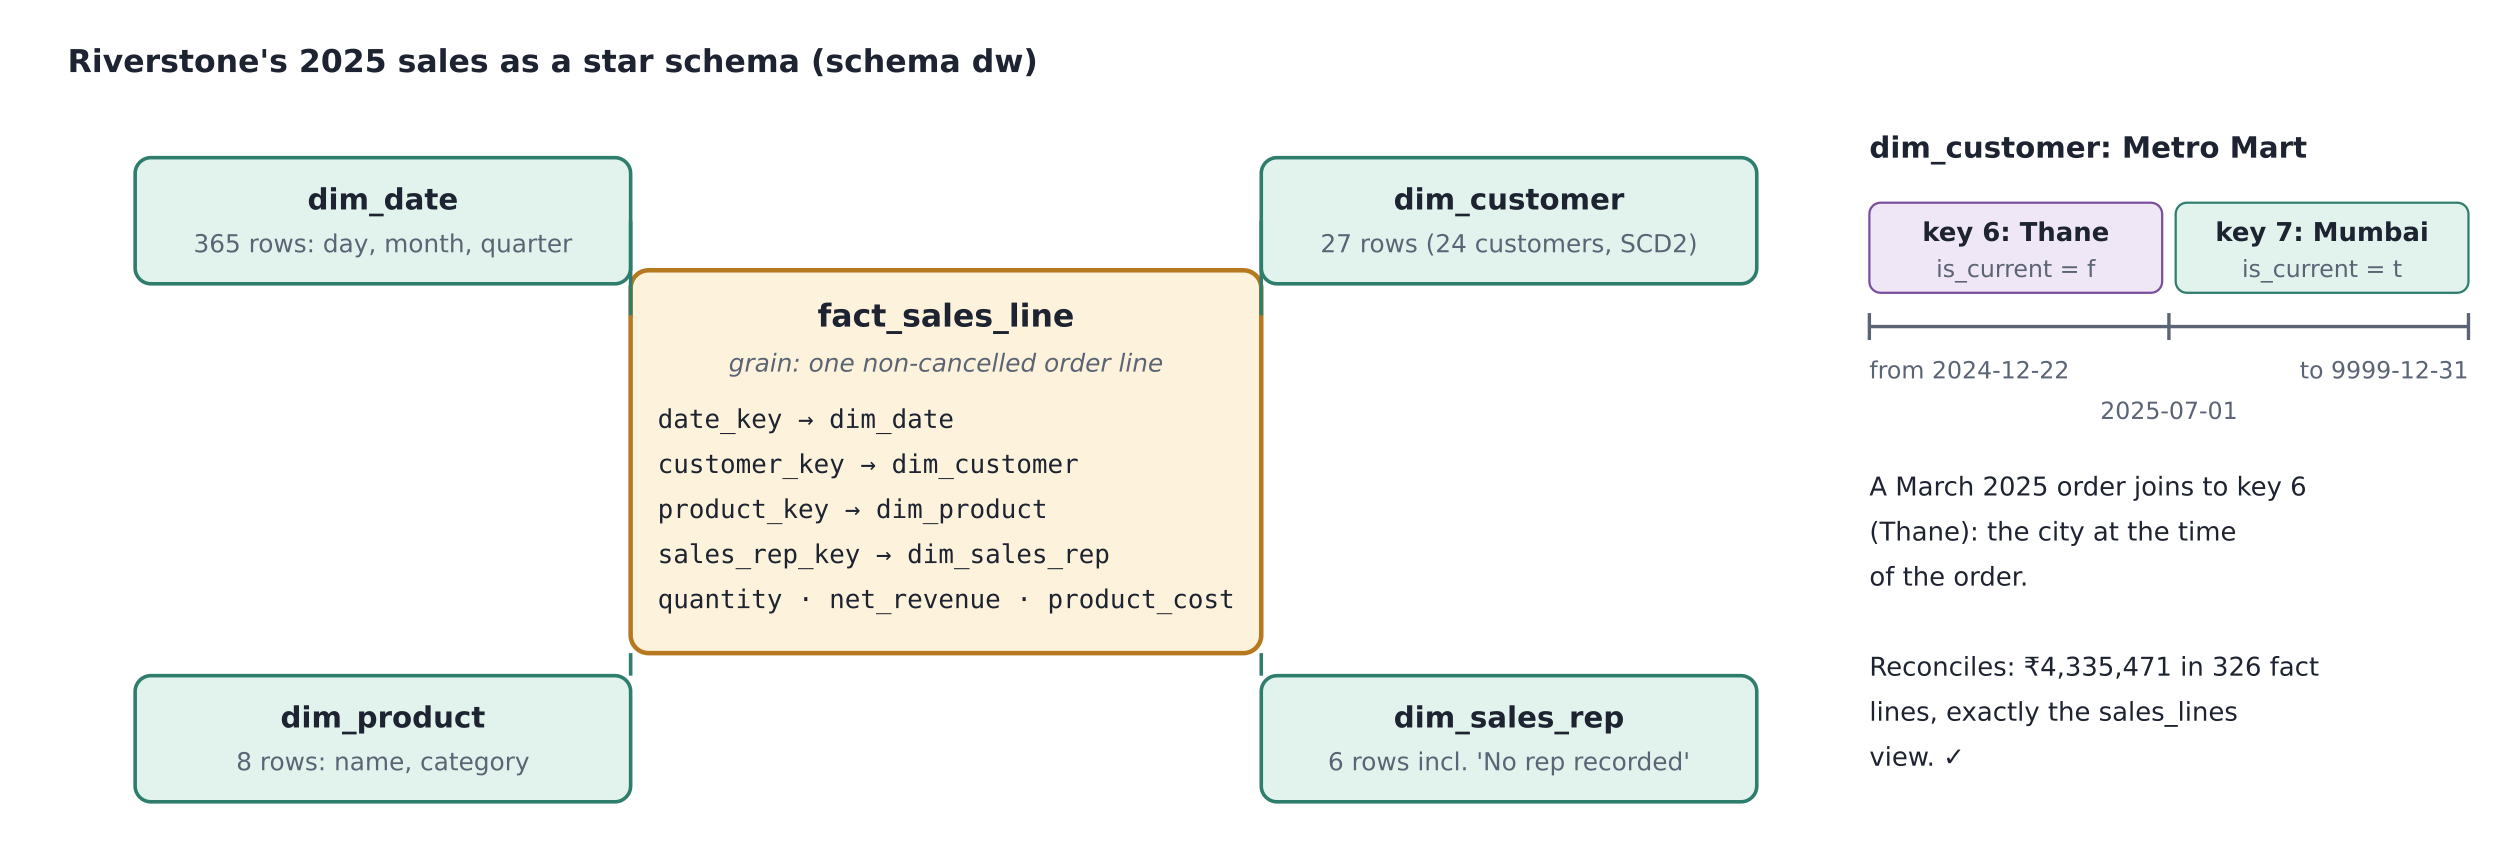
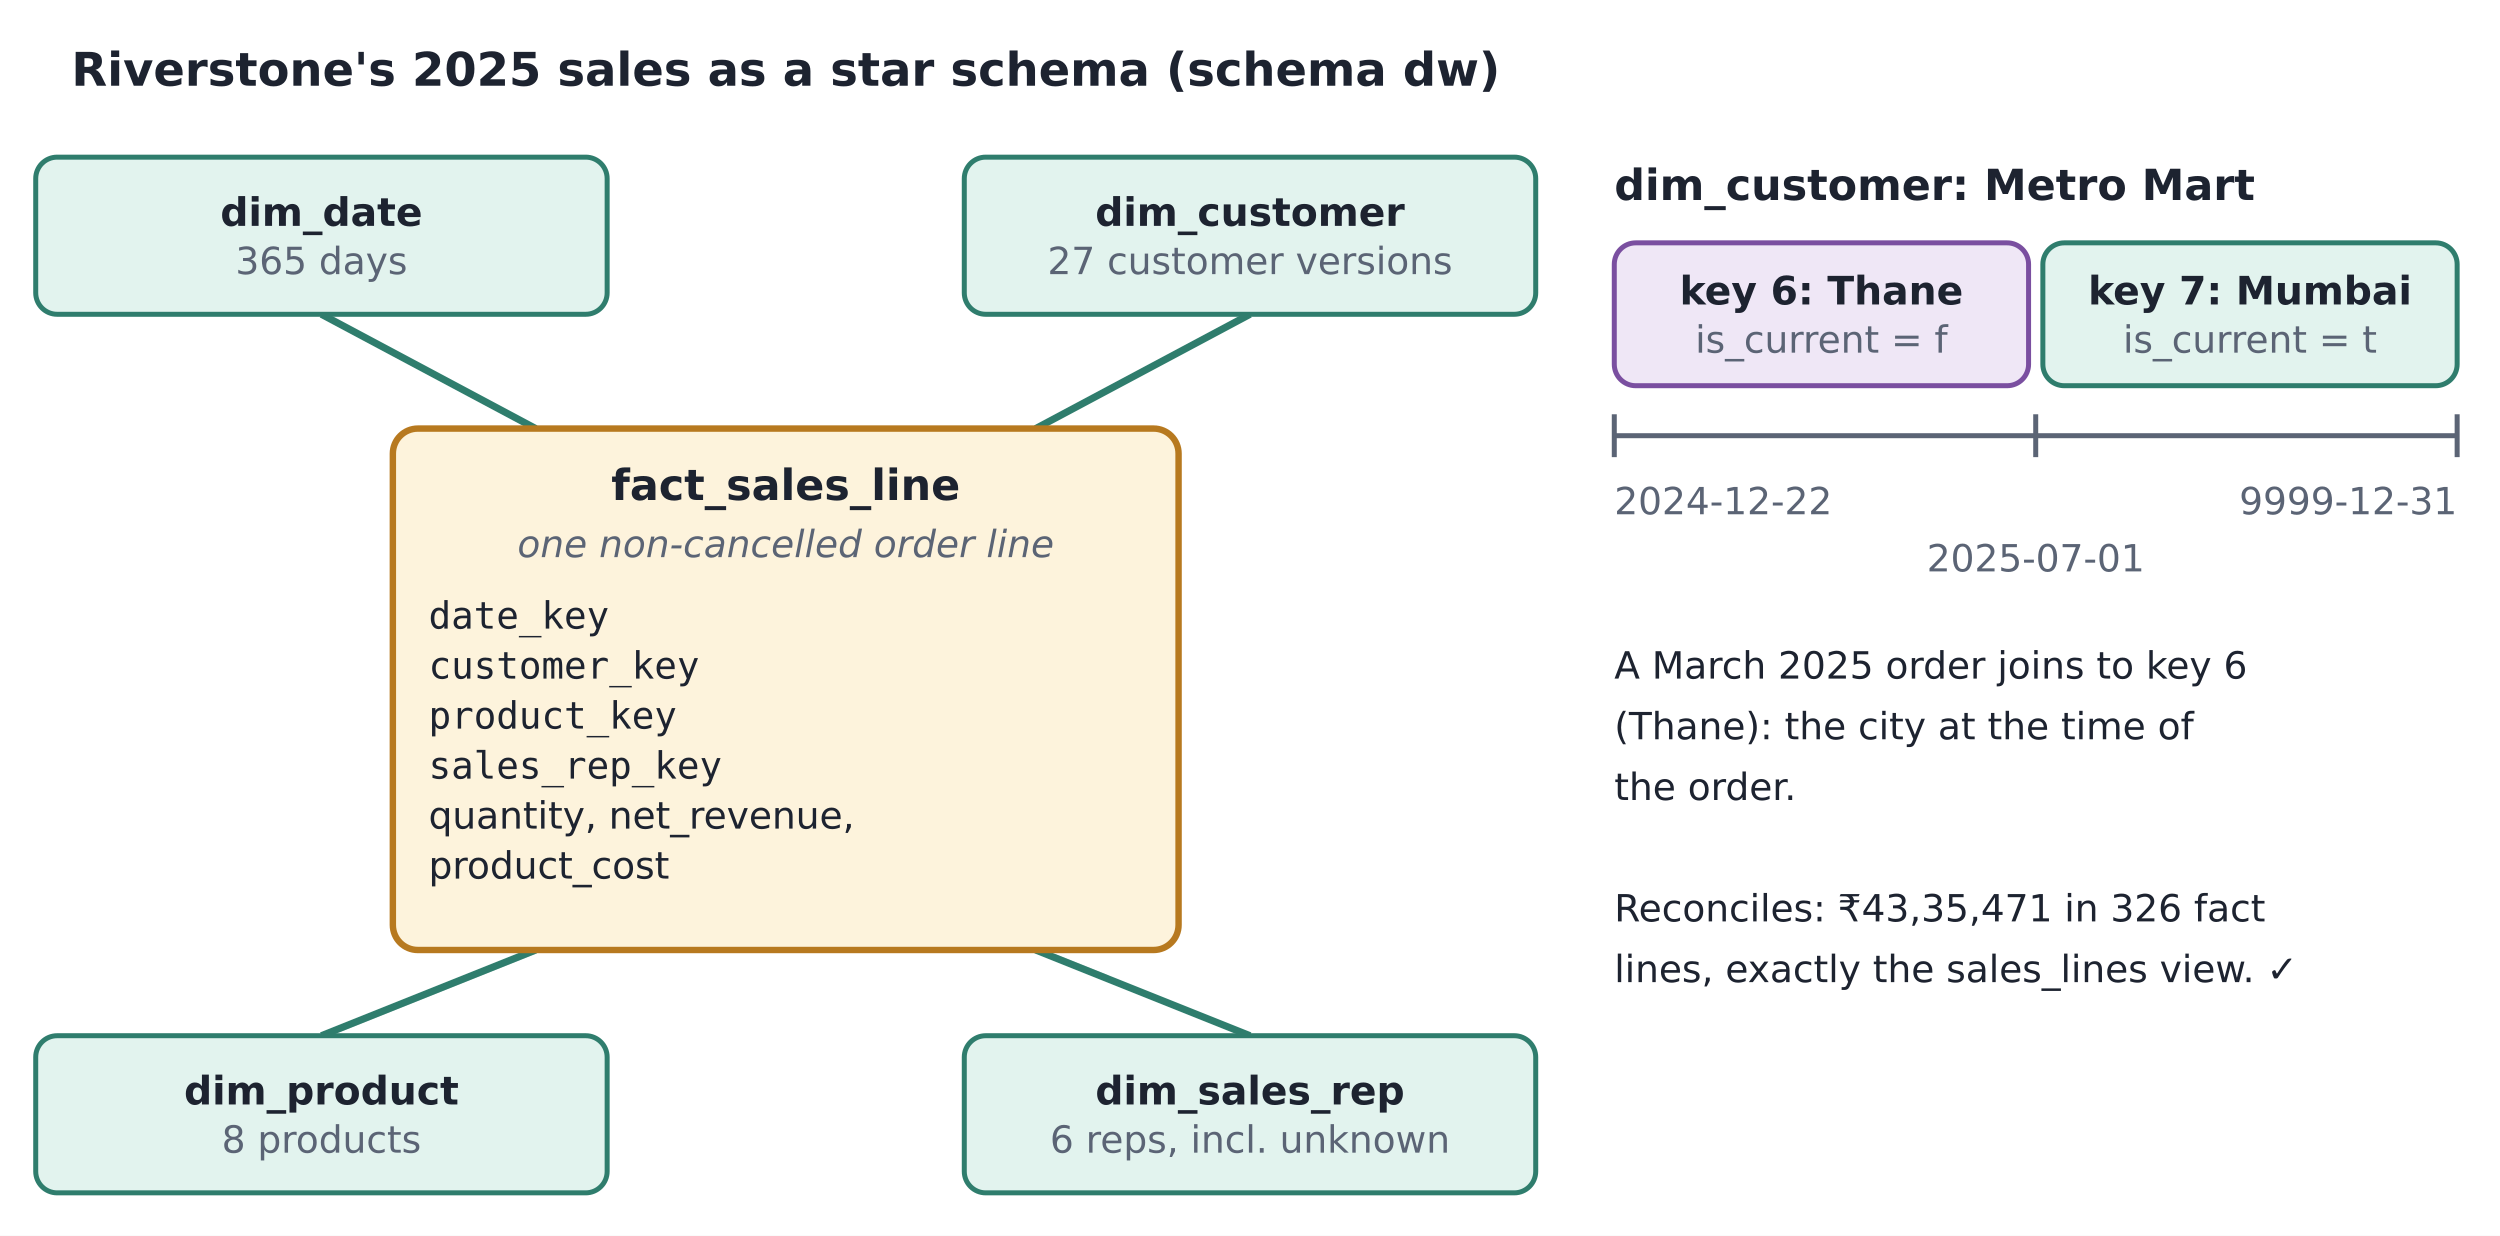
- <svg xmlns="http://www.w3.org/2000/svg" width="1110" height="380" viewBox="0 0 1110 380" font-family="DejaVu Sans, Arial, sans-serif">
-   <rect width="1110" height="380" fill="#ffffff" />
-   <text x="30" y="32" font-size="14" fill="#1d2330" font-weight="bold" text-anchor="start" font-family="Poppins, DejaVu Sans, sans-serif">Riverstone's 2025 sales as a star schema (schema dw)</text>
-   <rect x="280" y="120" width="280" height="170" rx="8" fill="#fdf3dc" stroke="#b7791f" stroke-width="2" />
-   <text x="420" y="145" font-size="14" fill="#1d2330" font-weight="bold" text-anchor="middle">fact_sales_line</text>
-   <text x="420" y="165" font-size="11" fill="#5b6475" font-weight="normal" text-anchor="middle" font-style="italic">grain: one non-cancelled order line</text>
-   <text x="292" y="190" font-size="11.5" fill="#1d2330" font-weight="normal" text-anchor="start" font-family="DejaVu Sans Mono, monospace">date_key → dim_date</text>
-   <text x="292" y="210" font-size="11.5" fill="#1d2330" font-weight="normal" text-anchor="start" font-family="DejaVu Sans Mono, monospace">customer_key → dim_customer</text>
-   <text x="292" y="230" font-size="11.5" fill="#1d2330" font-weight="normal" text-anchor="start" font-family="DejaVu Sans Mono, monospace">product_key → dim_product</text>
-   <text x="292" y="250" font-size="11.5" fill="#1d2330" font-weight="normal" text-anchor="start" font-family="DejaVu Sans Mono, monospace">sales_rep_key → dim_sales_rep</text>
-   <text x="292" y="270" font-size="11.5" fill="#1d2330" font-weight="normal" text-anchor="start" font-family="DejaVu Sans Mono, monospace">quantity · net_revenue · product_cost</text>
-   <rect x="60" y="70" width="220" height="56" rx="7" fill="#e2f3ee" stroke="#2f7d6d" stroke-width="1.6" />
-   <text x="170" y="93" font-size="13" fill="#1d2330" font-weight="bold" text-anchor="middle">dim_date</text>
-   <text x="170" y="112" font-size="11" fill="#5b6475" font-weight="normal" text-anchor="middle">365 rows: day, month, quarter</text>
-   <rect x="560" y="70" width="220" height="56" rx="7" fill="#e2f3ee" stroke="#2f7d6d" stroke-width="1.6" />
-   <text x="670" y="93" font-size="13" fill="#1d2330" font-weight="bold" text-anchor="middle">dim_customer</text>
-   <text x="670" y="112" font-size="11" fill="#5b6475" font-weight="normal" text-anchor="middle">27 rows (24 customers, SCD2)</text>
-   <rect x="60" y="300" width="220" height="56" rx="7" fill="#e2f3ee" stroke="#2f7d6d" stroke-width="1.6" />
-   <text x="170" y="323" font-size="13" fill="#1d2330" font-weight="bold" text-anchor="middle">dim_product</text>
-   <text x="170" y="342" font-size="11" fill="#5b6475" font-weight="normal" text-anchor="middle">8 rows: name, category</text>
-   <rect x="560" y="300" width="220" height="56" rx="7" fill="#e2f3ee" stroke="#2f7d6d" stroke-width="1.6" />
-   <text x="670" y="323" font-size="13" fill="#1d2330" font-weight="bold" text-anchor="middle">dim_sales_rep</text>
-   <text x="670" y="342" font-size="11" fill="#5b6475" font-weight="normal" text-anchor="middle">6 rows incl. 'No rep recorded'</text>
-   <path d="M280,98 L280,140" fill="none" stroke="#2f7d6d" stroke-width="1.6" stroke-linejoin="round" />
-   <path d="M560,98 L560,140" fill="none" stroke="#2f7d6d" stroke-width="1.6" stroke-linejoin="round" />
-   <path d="M280,300 L280,290" fill="none" stroke="#2f7d6d" stroke-width="1.6" stroke-linejoin="round" />
-   <path d="M560,300 L560,290" fill="none" stroke="#2f7d6d" stroke-width="1.6" stroke-linejoin="round" />
-   <text x="830" y="70" font-size="13" fill="#1d2330" font-weight="bold" text-anchor="start">dim_customer: Metro Mart</text>
-   <rect x="830" y="90" width="130" height="40" rx="5" fill="#efe7f6" stroke="#7a4fa0" stroke-width="1" />
-   <text x="895" y="107" font-size="11.5" fill="#1d2330" font-weight="bold" text-anchor="middle">key 6: Thane</text>
-   <text x="895" y="123" font-size="10.5" fill="#5b6475" font-weight="normal" text-anchor="middle">is_current = f</text>
-   <rect x="966" y="90" width="130" height="40" rx="5" fill="#e2f3ee" stroke="#2f7d6d" stroke-width="1" />
-   <text x="1031" y="107" font-size="11.5" fill="#1d2330" font-weight="bold" text-anchor="middle">key 7: Mumbai</text>
-   <text x="1031" y="123" font-size="10.5" fill="#5b6475" font-weight="normal" text-anchor="middle">is_current = t</text>
-   <path d="M830,145 H1096" fill="none" stroke="#5b6475" stroke-width="1.5" stroke-linejoin="round" />
-   <path d="M830,139 V151" fill="none" stroke="#5b6475" stroke-width="1.5" stroke-linejoin="round" />
-   <path d="M963,139 V151" fill="none" stroke="#5b6475" stroke-width="1.5" stroke-linejoin="round" />
-   <path d="M1096,139 V151" fill="none" stroke="#5b6475" stroke-width="1.5" stroke-linejoin="round" />
-   <text x="830" y="168" font-size="10.5" fill="#5b6475" font-weight="normal" text-anchor="start">from 2024-12-22</text>
-   <text x="963" y="186" font-size="10.5" fill="#5b6475" font-weight="normal" text-anchor="middle">2025-07-01</text>
-   <text x="1096" y="168" font-size="10.5" fill="#5b6475" font-weight="normal" text-anchor="end">to 9999-12-31</text>
-   <text x="830" y="220" font-size="11.5" fill="#1d2330" font-weight="normal" text-anchor="start">A March 2025 order joins to key 6</text>
-   <text x="830" y="240" font-size="11.5" fill="#1d2330" font-weight="normal" text-anchor="start">(Thane): the city at the time</text>
-   <text x="830" y="260" font-size="11.5" fill="#1d2330" font-weight="normal" text-anchor="start">of the order.</text>
-   <text x="830" y="280" font-size="11.5" fill="#1d2330" font-weight="normal" text-anchor="start" />
-   <text x="830" y="300" font-size="11.5" fill="#1d2330" font-weight="normal" text-anchor="start">Reconciles: ₹4,335,471 in 326 fact</text>
-   <text x="830" y="320" font-size="11.5" fill="#1d2330" font-weight="normal" text-anchor="start">lines, exactly the sales_lines</text>
-   <text x="830" y="340" font-size="11.5" fill="#1d2330" font-weight="normal" text-anchor="start">view. ✓</text>
+ <svg xmlns="http://www.w3.org/2000/svg" width="700" height="346" viewBox="0 0 700 346" font-family="DejaVu Sans, Arial, sans-serif">
+   <rect width="700" height="346" fill="#ffffff" />
+   <text x="20" y="24" font-size="13" fill="#1d2330" font-weight="bold" text-anchor="start" font-family="Poppins, DejaVu Sans, sans-serif">Riverstone's 2025 sales as a star schema (schema dw)</text>
+   <path d="M90.0,88 L150,120" fill="none" stroke="#2f7d6d" stroke-width="2" stroke-linejoin="round" />
+   <path d="M350.0,88 L290,120" fill="none" stroke="#2f7d6d" stroke-width="2" stroke-linejoin="round" />
+   <path d="M90.0,290 L150,266" fill="none" stroke="#2f7d6d" stroke-width="2" stroke-linejoin="round" />
+   <path d="M350.0,290 L290,266" fill="none" stroke="#2f7d6d" stroke-width="2" stroke-linejoin="round" />
+   <rect x="110" y="120" width="220" height="146" rx="7" fill="#fdf3dc" stroke="#b7791f" stroke-width="1.8" />
+   <text x="220.0" y="140" font-size="12" fill="#1d2330" font-weight="bold" text-anchor="middle">fact_sales_line</text>
+   <text x="220.0" y="156" font-size="10.5" fill="#5b6475" font-weight="normal" text-anchor="middle" font-style="italic">one non-cancelled order line</text>
+   <text x="120" y="176" font-size="10.5" fill="#1d2330" font-weight="normal" text-anchor="start" font-family="DejaVu Sans Mono, monospace">date_key</text>
+   <text x="120" y="190" font-size="10.5" fill="#1d2330" font-weight="normal" text-anchor="start" font-family="DejaVu Sans Mono, monospace">customer_key</text>
+   <text x="120" y="204" font-size="10.5" fill="#1d2330" font-weight="normal" text-anchor="start" font-family="DejaVu Sans Mono, monospace">product_key</text>
+   <text x="120" y="218" font-size="10.5" fill="#1d2330" font-weight="normal" text-anchor="start" font-family="DejaVu Sans Mono, monospace">sales_rep_key</text>
+   <text x="120" y="232" font-size="10.5" fill="#1d2330" font-weight="normal" text-anchor="start">quantity, net_revenue,</text>
+   <text x="120" y="246" font-size="10.5" fill="#1d2330" font-weight="normal" text-anchor="start">product_cost</text>
+   <rect x="10" y="44" width="160" height="44" rx="6" fill="#e2f3ee" stroke="#2f7d6d" stroke-width="1.4" />
+   <text x="90.0" y="63.25" font-size="11" fill="#1d2330" font-weight="bold" text-anchor="middle">dim_date</text>
+   <text x="90.0" y="76.75" font-size="10.5" fill="#5b6475" font-weight="normal" text-anchor="middle">365 days</text>
+   <rect x="270" y="44" width="160" height="44" rx="6" fill="#e2f3ee" stroke="#2f7d6d" stroke-width="1.4" />
+   <text x="350.0" y="63.25" font-size="11" fill="#1d2330" font-weight="bold" text-anchor="middle">dim_customer</text>
+   <text x="350.0" y="76.75" font-size="10.5" fill="#5b6475" font-weight="normal" text-anchor="middle">27 customer versions</text>
+   <rect x="10" y="290" width="160" height="44" rx="6" fill="#e2f3ee" stroke="#2f7d6d" stroke-width="1.4" />
+   <text x="90.0" y="309.25" font-size="11" fill="#1d2330" font-weight="bold" text-anchor="middle">dim_product</text>
+   <text x="90.0" y="322.75" font-size="10.5" fill="#5b6475" font-weight="normal" text-anchor="middle">8 products</text>
+   <rect x="270" y="290" width="160" height="44" rx="6" fill="#e2f3ee" stroke="#2f7d6d" stroke-width="1.4" />
+   <text x="350.0" y="309.25" font-size="11" fill="#1d2330" font-weight="bold" text-anchor="middle">dim_sales_rep</text>
+   <text x="350.0" y="322.75" font-size="10.5" fill="#5b6475" font-weight="normal" text-anchor="middle">6 reps, incl. unknown</text>
+   <text x="452" y="56" font-size="12" fill="#1d2330" font-weight="bold" text-anchor="start">dim_customer: Metro Mart</text>
+   <rect x="452" y="68" width="116" height="40" rx="6" fill="#efe7f6" stroke="#7a4fa0" stroke-width="1.4" />
+   <text x="510.0" y="85.25" font-size="11" fill="#1d2330" font-weight="bold" text-anchor="middle">key 6: Thane</text>
+   <text x="510.0" y="98.75" font-size="10.5" fill="#5b6475" font-weight="normal" text-anchor="middle">is_current = f</text>
+   <rect x="572" y="68" width="116" height="40" rx="6" fill="#e2f3ee" stroke="#2f7d6d" stroke-width="1.4" />
+   <text x="630.0" y="85.25" font-size="11" fill="#1d2330" font-weight="bold" text-anchor="middle">key 7: Mumbai</text>
+   <text x="630.0" y="98.75" font-size="10.5" fill="#5b6475" font-weight="normal" text-anchor="middle">is_current = t</text>
+   <path d="M452,122 H688" fill="none" stroke="#5b6475" stroke-width="1.4" stroke-linejoin="round" />
+   <path d="M452,116 V128" fill="none" stroke="#5b6475" stroke-width="1.4" stroke-linejoin="round" />
+   <path d="M570,116 V128" fill="none" stroke="#5b6475" stroke-width="1.4" stroke-linejoin="round" />
+   <path d="M688,116 V128" fill="none" stroke="#5b6475" stroke-width="1.4" stroke-linejoin="round" />
+   <text x="452" y="144" font-size="10.5" fill="#5b6475" font-weight="normal" text-anchor="start">2024-12-22</text>
+   <text x="570" y="160" font-size="10.5" fill="#5b6475" font-weight="normal" text-anchor="middle">2025-07-01</text>
+   <text x="688" y="144" font-size="10.5" fill="#5b6475" font-weight="normal" text-anchor="end">9999-12-31</text>
+   <text x="452" y="190" font-size="10.5" fill="#1d2330" font-weight="normal" text-anchor="start">A March 2025 order joins to key 6</text>
+   <text x="452" y="207" font-size="10.5" fill="#1d2330" font-weight="normal" text-anchor="start">(Thane): the city at the time of</text>
+   <text x="452" y="224" font-size="10.5" fill="#1d2330" font-weight="normal" text-anchor="start">the order.</text>
+   <text x="452" y="241" font-size="10.5" fill="#1d2330" font-weight="normal" text-anchor="start" />
+   <text x="452" y="258" font-size="10.5" fill="#1d2330" font-weight="normal" text-anchor="start">Reconciles: ₹43,35,471 in 326 fact</text>
+   <text x="452" y="275" font-size="10.5" fill="#1d2330" font-weight="normal" text-anchor="start">lines, exactly the sales_lines view. ✓</text>
</svg>
